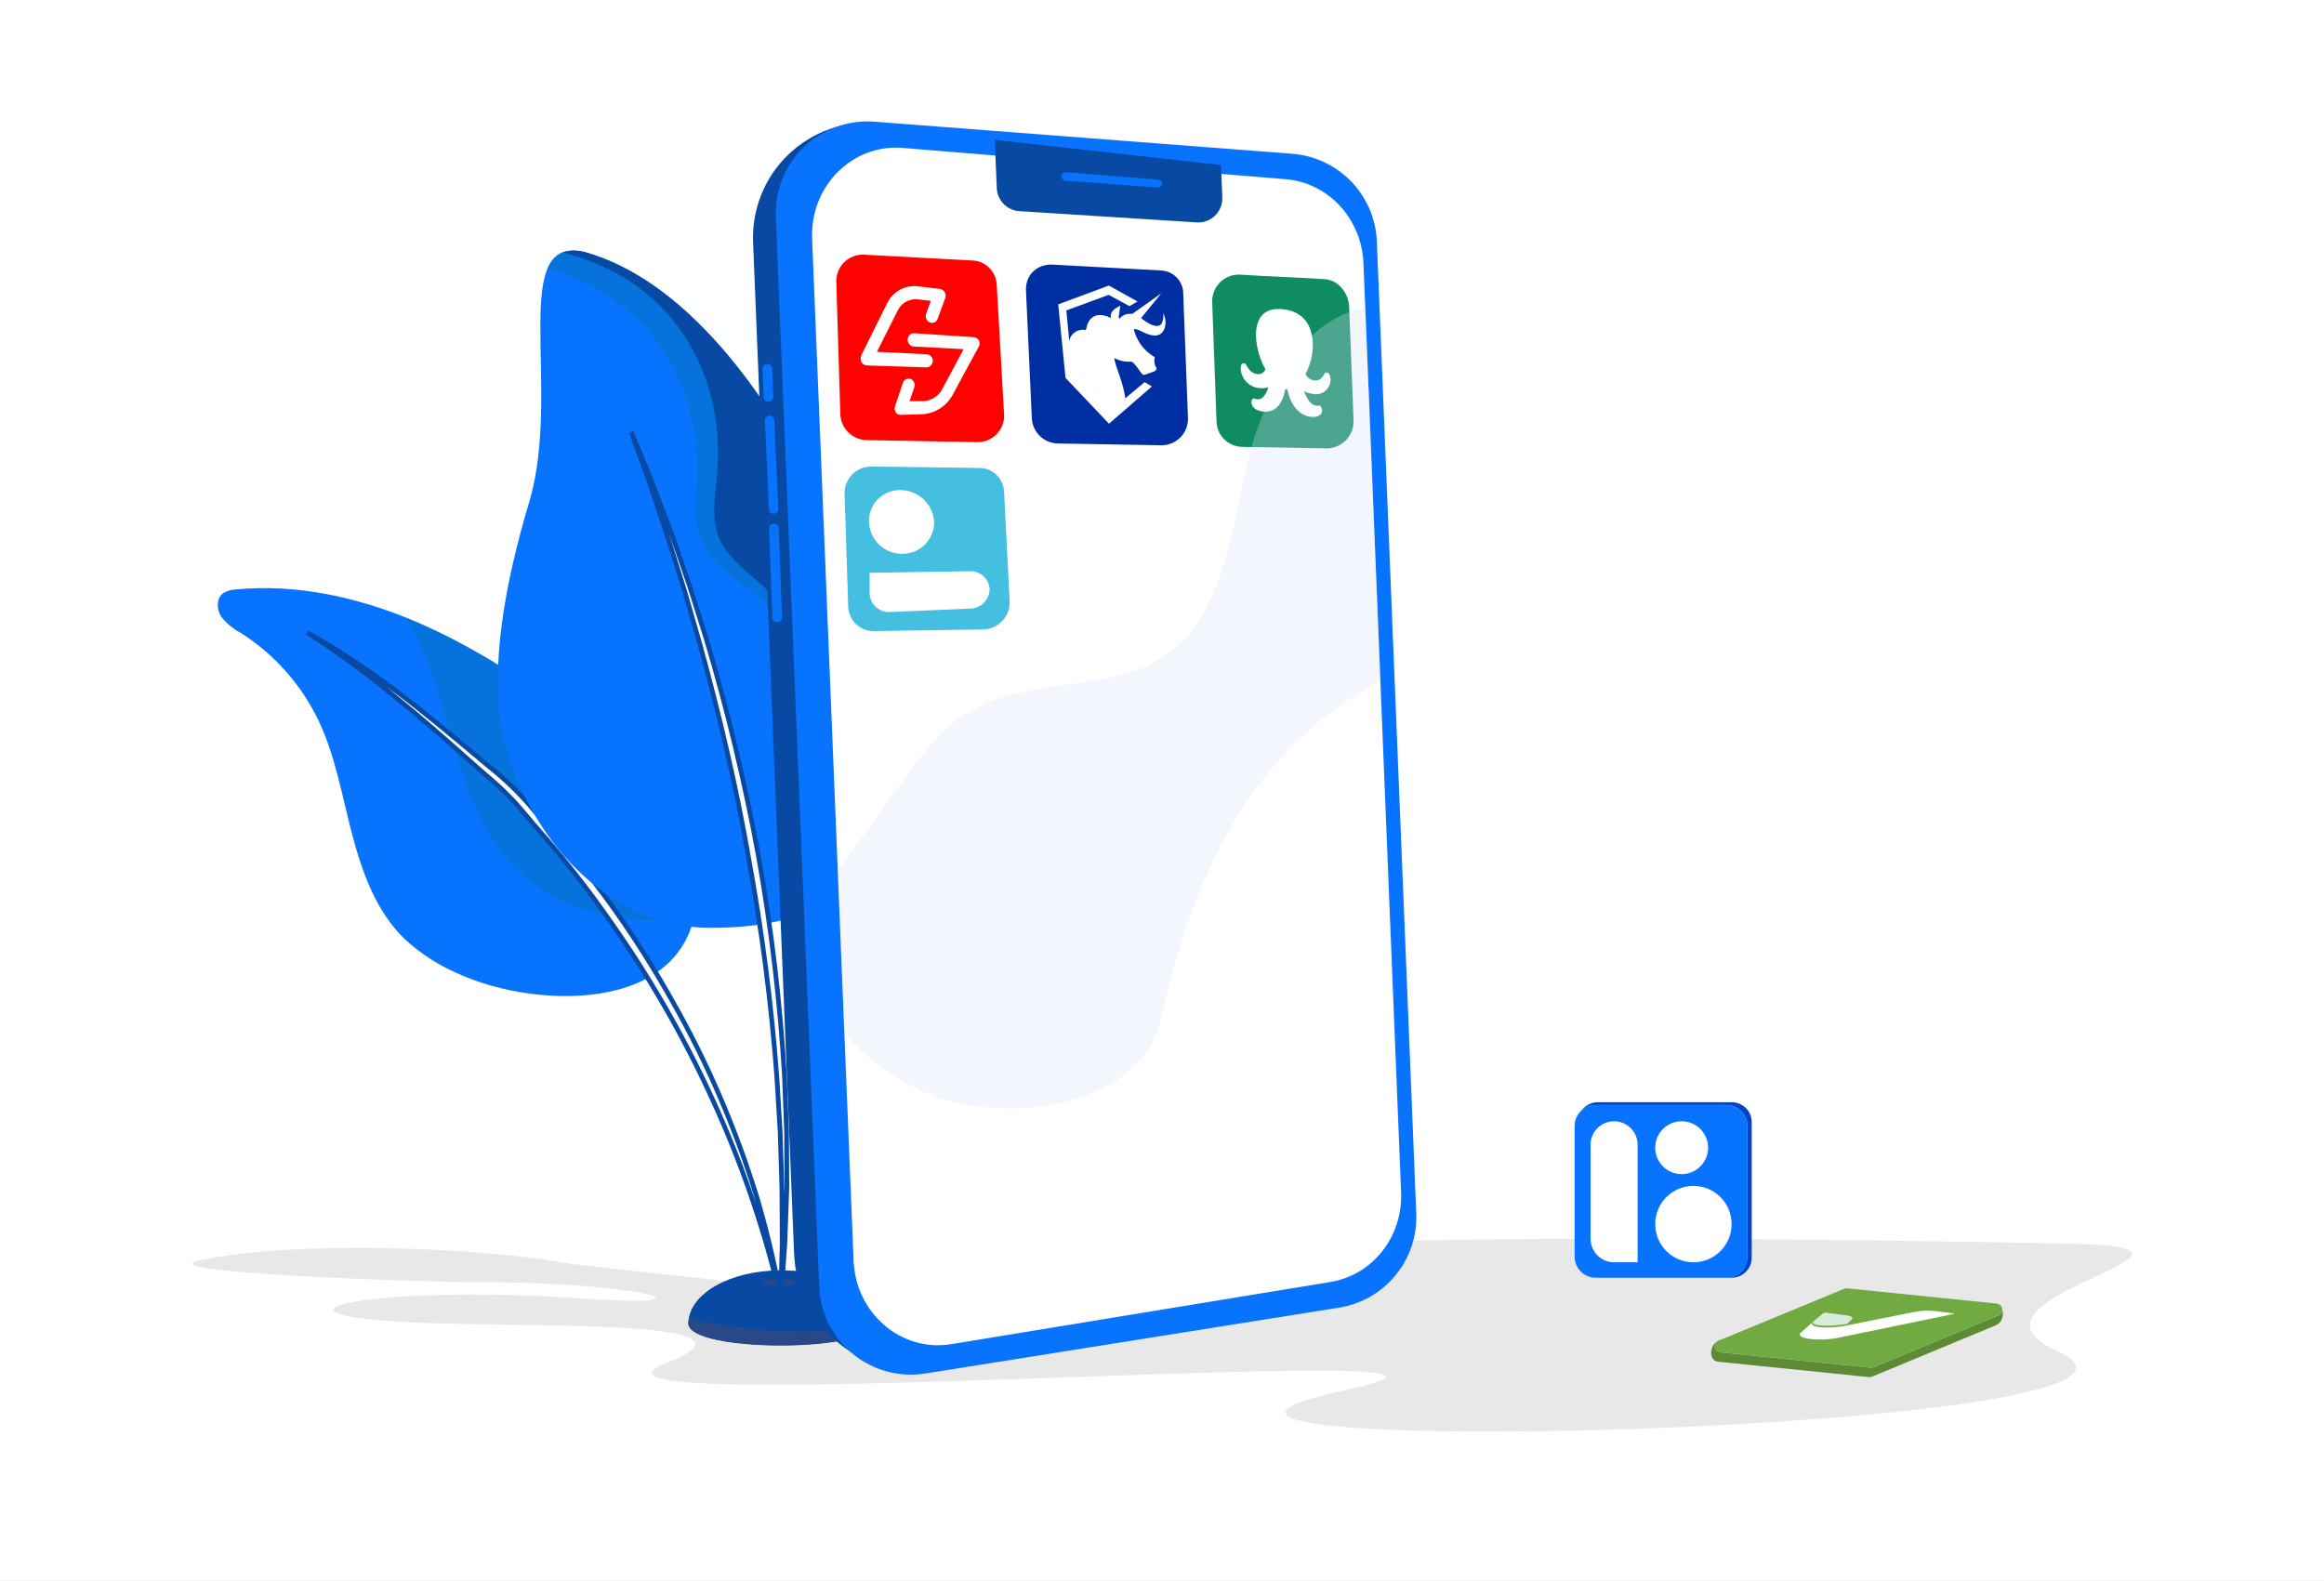
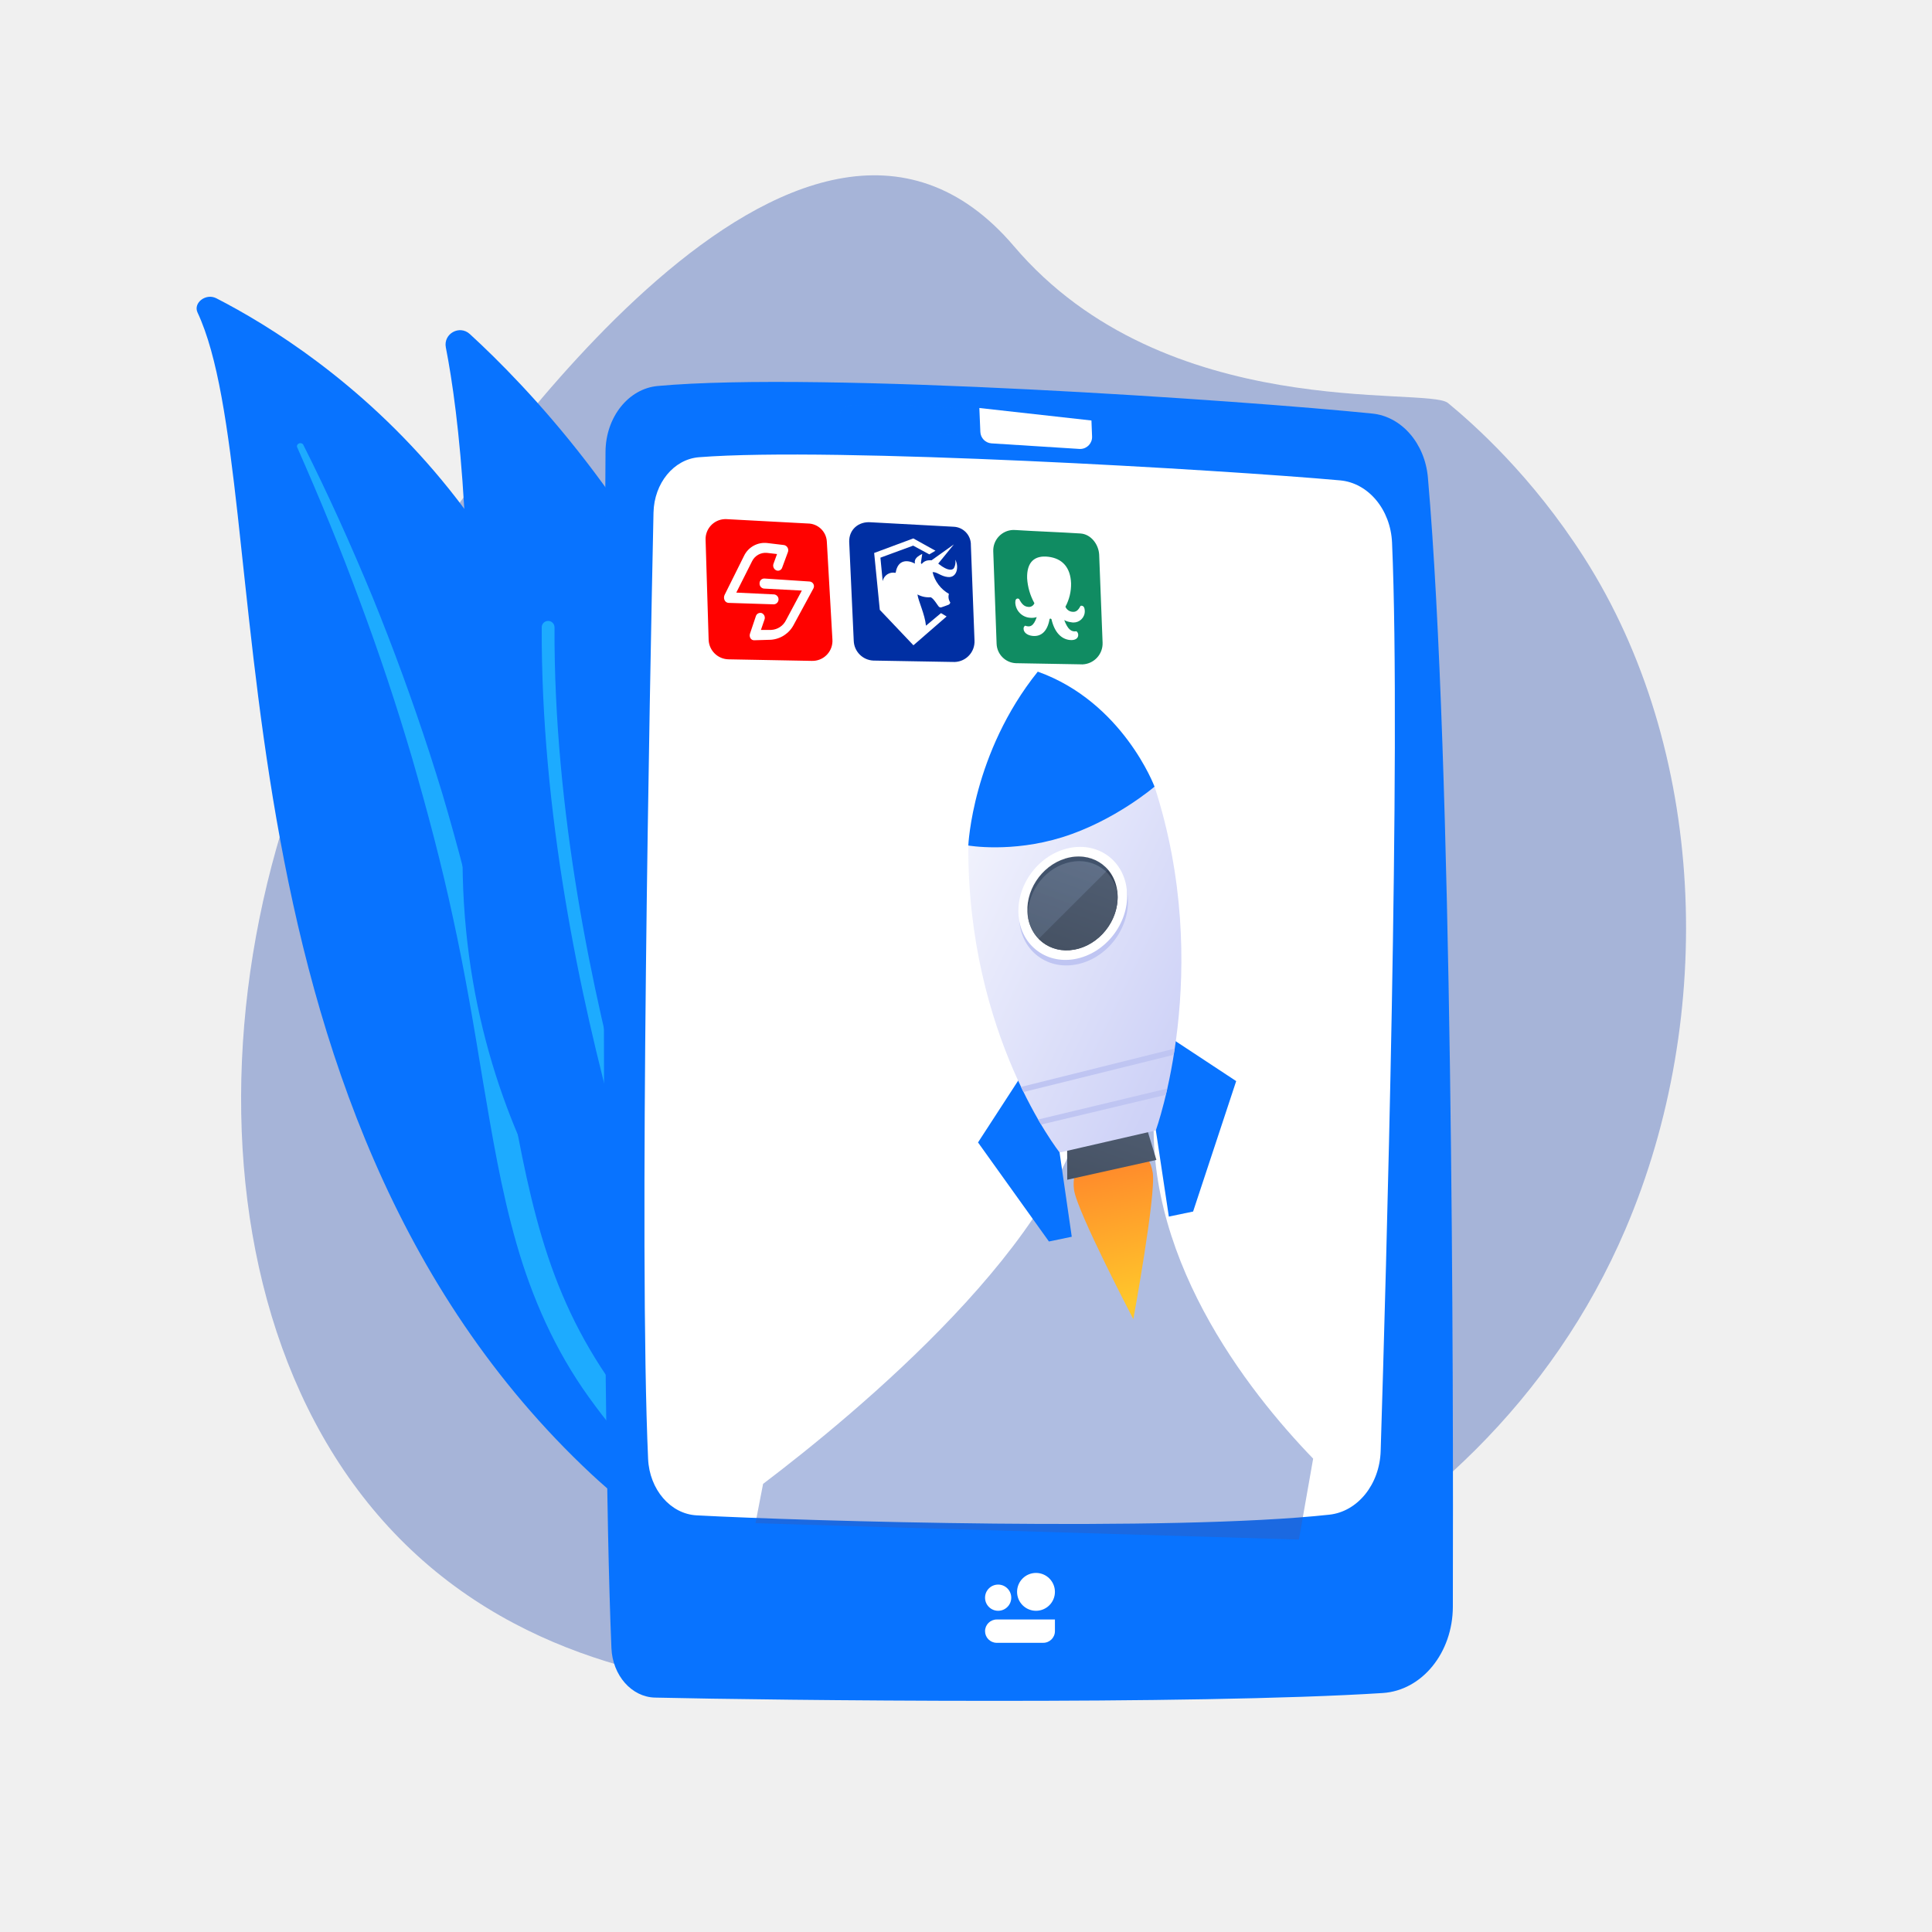
- <svg xmlns="http://www.w3.org/2000/svg" viewBox="0 0 494 336">
+ <svg xmlns="http://www.w3.org/2000/svg" xmlns:xlink="http://www.w3.org/1999/xlink" viewBox="0 0 3710 3710">
  <defs>
-     <clipPath id="clip-path">
-       <path fill="none" d="M190.46,159.19c0,30.74-17.73,38.07-39.49,38.07s-39-19.37-43.9-40.57c-3.29-14.16.43-33.32,5.4-49.9,7.25-24.14-5.07-58.19,12.56-53C164.33,65.61,190.46,137.42,190.46,159.19Z" />
-     </clipPath>
-     <style>.cls-2,.cls-7{fill:#fff}.cls-3{fill:#e8e8e8}.cls-5{fill:#d9e2f8}.cls-7{fill-rule:evenodd}.cls-9{fill:#294887}.cls-10{fill:#83d4b9}.cls-11,.cls-12{fill:#007477}.cls-11{opacity:.25}.cls-15{fill:#3d64c9}.cls-16{fill:#567ee3}.cls-22{fill:#7091e7}</style>
+     <style>
+       .cls-1 {
+         fill: url(#linear-gradient);
+       }
+ 
+       .cls-1, .cls-2, .cls-3, .cls-4, .cls-5, .cls-6, .cls-7, .cls-8, .cls-9, .cls-10, .cls-11, .cls-12, .cls-13, .cls-14, .cls-15, .cls-16 {
+         stroke-width: 0px;
+       }
+ 
+       .cls-2, .cls-14 {
+         fill: #0873ff;
+       }
+ 
+       .cls-3 {
+         fill: #002fa3;
+       }
+ 
+       .cls-17 {
+         isolation: isolate;
+       }
+ 
+       .cls-4 {
+         fill: #ff0200;
+       }
+ 
+       .cls-5 {
+         fill: #3659b3;
+         opacity: .4;
+       }
+ 
+       .cls-6 {
+         fill: #108c62;
+       }
+ 
+       .cls-7 {
+         mix-blend-mode: overlay;
+         opacity: .2;
+       }
+ 
+       .cls-7, .cls-8, .cls-10, .cls-12 {
+         fill: #fff;
+       }
+ 
+       .cls-9 {
+         fill: url(#linear-gradient-2);
+       }
+ 
+       .cls-10 {
+         fill-rule: evenodd;
+       }
+ 
+       .cls-11 {
+         fill: url(#linear-gradient-3);
+       }
+ 
+       .cls-12 {
+         mix-blend-mode: soft-light;
+       }
+ 
+       .cls-13 {
+         fill: #bfc5f2;
+       }
+ 
+       .cls-14 {
+         opacity: .5;
+       }
+ 
+       .cls-15 {
+         fill: url(#linear-gradient-4);
+       }
+ 
+       .cls-16 {
+         fill: #364459;
+       }
+     </style>
+     <linearGradient id="linear-gradient" x1="4955.27" y1="1756.48" x2="4938.56" y2="1496.11" gradientTransform="translate(-2974.92 1509.26) rotate(-8.67)" gradientUnits="userSpaceOnUse">
+       <stop offset="0" stop-color="#ffc72b" />
+       <stop offset="1" stop-color="#ff8c2b" />
+     </linearGradient>
+     <linearGradient id="linear-gradient-2" x1="5009.79" y1="1335.1" x2="4806.38" y2="1710.75" gradientTransform="translate(-2974.92 1509.26) rotate(-8.67)" gradientUnits="userSpaceOnUse">
+       <stop offset="0" stop-color="#526075" />
+       <stop offset="1" stop-color="#3b4554" />
+     </linearGradient>
+     <linearGradient id="linear-gradient-3" x1="4518.78" y1="793.15" x2="5145.62" y2="1225.46" gradientTransform="translate(-2974.92 1509.26) rotate(-8.67)" gradientUnits="userSpaceOnUse">
+       <stop offset="0" stop-color="#fff" />
+       <stop offset="1" stop-color="#ced2f7" />
+     </linearGradient>
+     <linearGradient id="linear-gradient-4" x1="5009.71" y1="863.48" x2="4801.58" y2="1247.85" xlink:href="#linear-gradient-2" />
  </defs>
-   <g id="Layer_2" transform="matrix(1, 0, 0, 1, 0, 3.552713678800501e-15)">
-     <g id="PRODUCT">
-       <rect width="494" height="336" class="cls-2" />
-       <path d="M286.07,295.51c-72.75,15.67,189.69,9,151.35-8.19-24.61-11,37.45-21,7.28-22.78-3-.18-137.85-3-180.13.76-27,2.43-102.27,10.3-135.88,16.12,10.2-1.64,33.45,2.21,17.64,6.77C91.83,303.93,343.17,283.22,286.07,295.51Z" class="cls-3" />
-       <path d="M119,268.33c-18.55-3.3-56.48-4.41-74.81-.71-19.15,2.94,50.48,5.08,57.71,5,19.4-.2,40.58,2.32,37.11,3.56-1.57.56-5.53.53-18.18-.29-39.93-2.58-68,3-36.3,5.08,23.54,1.54,79.41-1,58.75,8.17-8.69,3.84,58.07-8.39,61-9.38C203.33,276.84,126.91,269.74,119,268.33Z" class="cls-3" />
-       <path fill="#0042c9" d="M368.17,271.63H340.34a4.2,4.2,0,0,1-4.14-4.26l-.79-28.76a4.2,4.2,0,0,1,4.14-4.27h28.67a4.2,4.2,0,0,1,4.13,4.27v28.76A4.23,4.23,0,0,1,368.17,271.63Z" />
-       <rect width="36.72" height="36.72" x="334.71" y="234.92" class="cls-5" rx="4.47" />
-       <rect width="36.72" height="36.72" x="334.71" y="234.92" rx="4.47" style="fill: rgb(8, 115, 255);" />
+   <g class="cls-17">
+     <g id="Illustration">
+       <path class="cls-5" d="M3121.38,2360.38c-281.09,657.02-1023.08,939.22-1604.44,891.1-158.73-13.14-478.11-39.57-727.49-275.4-478.9-452.88-405.15-1399.54,53.3-1956.88,59.04-71.77,691.84-1031.27,1104.51-546.21,290.66,341.64,793.49,268.09,833.28,300.9,50.27,41.45,161.14,139.95,261.06,296.21,234.78,367.16,255.42,879.71,79.77,1290.28Z" />
+       <path class="cls-2" d="M379.35,600.16c-8.77-18.7,16.15-37.61,35.99-27.43,201.47,103.28,702.95,434.03,753.75,1185.96,63.74,943.4,355.18,1231.15,673.25,1377.1,0,0-398.02-16.3-707.19-305.44C376.07,2120.43,535.21,932.63,379.35,600.16Z" />
+       <path class="cls-12" d="M570.59,858.73c43.01,97.46,83.75,195.72,120.23,295.36,37.08,99.42,70.63,199.97,100.47,301.47,29.39,101.62,56.56,203.81,78.64,307.12,22.62,103.19,40.08,207.39,57.19,312.07,17.77,104.51,34.99,209.91,64.73,313.45,29.57,103.35,73.95,204.54,138.68,294.52,16.17,22.42,32.88,44.64,50.99,65.71,17.65,21.39,36.43,42.04,55.65,62.37,38.69,40.49,80.68,78.63,125.9,113.71,90.68,69.95,194.31,127.11,304.4,170.78,11.59,4.6,25.81-.13,31.76-10.55,5.85-10.24,1.55-22.16-9.58-26.94l-.08-.03c-26.39-11.3-52.58-22.86-78.02-35.44-12.85-6.1-25.33-12.71-37.96-19.1-12.31-6.82-24.95-13.2-36.98-20.35-48.71-27.87-94.92-58.82-138.08-92.74-86.63-67.38-161.39-147.06-223.41-232.91-30.44-43.28-57.04-88.64-79.43-135.84-22.35-47.22-40.48-96.24-55.35-146.36-29.77-100.31-47.81-204.46-66.45-308.8-18.8-104.34-38.53-209.03-63.2-312.6-12.17-51.81-25.43-103.37-39.75-154.64-6.99-25.68-14.55-51.21-22.06-76.74-7.79-25.46-15.75-50.87-23.95-76.2-33-101.28-69.59-201.45-109.82-300.28-40.78-98.63-84.62-196.12-132.78-291.75-1.38-2.73-5.1-3.84-8.31-2.47-3.12,1.33-4.61,4.52-3.43,7.2Z" />
+       <path class="cls-2" d="M1396.13,2629.63c-10.55,29.62-47.91,38.84-71.3,17.83-129.06-115.9-464.31-476.59-434.79-1074.67,24.93-505.05-9.55-781.28-33.89-905.59-5.15-26.29,26.26-43.87,46.01-25.77,217.93,199.61,876.08,915.08,493.97,1988.2Z" />
+       <path class="cls-12" d="M1353.56,2630.11c-.65.43-1.34.81-2.09,1.12-6.25,2.63-13.44-.3-16.07-6.55-2.98-7.08-298.06-716.3-295.12-1420.11.03-6.77,5.55-12.25,12.33-12.22,6.78.03,12.25,5.55,12.22,12.33-2.92,698.68,290.23,1403.45,293.19,1410.48,2.32,5.5.32,11.74-4.46,14.95Z" />
+       <path class="cls-2" d="M1162.76,867.39c-2.5,405.14-9.37,1802.57,11.35,2297.44,2.19,52.43,38.76,93.98,83.62,95.03,221.86,5.16,1035.03,14.48,1397.45-8.77,75.49-4.84,134.48-77.33,134.72-165.78,1.16-425.22-.16-1621.13-47.9-2168.27-5.72-65.56-50.54-117.16-106.65-122.87-241.9-24.64-1059.29-81.46-1372.26-52.97-56.44,5.14-99.91,59.95-100.32,126.2Z" />
+       <path class="cls-8" d="M1254.92,984.41c-7.03,327.08-28.35,1415.16-10.37,1817.13,2.63,58.75,42.94,105.69,93.18,108.37,206.85,11.05,912.34,31.66,1215.01-1.29,54.5-5.93,96.55-58.21,98.54-122.21,10.36-333.74,39.26-1347.03,21.84-1744.5-2.78-63.41-45.56-114.58-99.68-119.45-223.91-20.13-973.91-64.75-1231.22-44.45-48.3,3.81-86.08,49.77-87.3,106.39Z" />
+       <path class="cls-14" d="M1612.02,802.39h0c.19,12.43,8.62,22.55,19.24,23.04,52.42,2.42,200.09,9.29,266.09,12.77,13.01.69,23.01-13.14,20.32-28.06l-.46-2.55c-1.83-10.18-9.19-17.76-18.05-18.57-44.64-4.11-179.32-15.34-268.36-10.28-10.7.61-18.96,11.11-18.77,23.64Z" />
+       <path class="cls-5" d="M2218.63,2103.66l-130.58-11.12c-30.26,280.96-448.12,624.68-622.71,756.95l-14.6,75.47,1043.52,31.45,27.37-155.4c-124.85-129.13-335.28-395.31-303.01-697.35Z" />
+       <path class="cls-1" d="M2213.64,2252.02c6.43,42.83-37.29,281.13-37.29,281.13,0,0-107.73-205.92-113.85-247.96-6.08-41.93,22.19-83.48,63.52-92.97,41.79-9.62,81.2,17.08,87.62,59.8Z" />
+       <polygon class="cls-9" points="2220.61 2227.37 2049.44 2265.44 2049.04 2164.35 2191.2 2130.79 2220.61 2227.37" />
+       <g>
+         <polygon class="cls-2" points="1979.75 2037.3 1878.08 2193.81 2014.27 2384.02 2058.09 2374.92 2008.23 2030.03 1979.75 2037.3" />
+         <polygon class="cls-2" points="2221.46 1975.58 2373.84 2076.03 2291.1 2326.51 2244.52 2336.19 2191.35 1983.26 2221.46 1975.58" />
+       </g>
+       <path class="cls-11" d="M2217.05,1510.55l-178.31,90.2-179.31,22.87c-1.98,366.01,175.41,589.55,175.41,589.55l91.18-20.95,93.44-21.49s112.2-307.3-2.4-660.18Z" />
+       <path class="cls-2" d="M1992.84,1289.74c-125.7,156.64-133.41,333.89-133.41,333.89,0,0,82.55,14.55,180.34-15.85,100.42-31.18,177.28-97.22,177.28-97.22,0,0-60.92-162.44-224.21-220.81Z" />
+       <path class="cls-13" d="M2164.83,1714.93c8.84,58.41-31.51,119.1-89.3,135.11-56.93,15.76-109.16-17.94-117.35-74.9-8.17-56.75,30.25-116.37,86.58-133.61,57.17-17.49,111.29,15.16,120.07,73.4Z" />
+       <path class="cls-8" d="M2163.23,1704.18c8.81,58.38-31.5,119.13-89.27,135.2-56.92,15.84-109.09-17.78-117.29-74.69-8.16-56.71,30.24-116.38,86.54-133.68,57.16-17.55,111.23,15,120.02,73.17Z" />
+       <path class="cls-16" d="M2145.27,1709.44c7.27,48.36-26.06,98.7-73.94,112.16-47.28,13.28-90.74-14.55-97.6-61.92-6.83-47.19,25.19-96.83,72.04-111.11,47.47-14.47,92.25,12.64,99.5,60.87Z" />
+       <path class="cls-15" d="M2047.09,1657.46c-45.38,13.79-76.76,60.74-72.49,106.58,8.84,44.63,50.94,70.44,96.74,57.56,46.35-13.02,78.96-60.64,74.38-107.58-9.29-45.41-52.66-70.5-98.63-56.56Z" />
+       <path class="cls-7" d="M2045.77,1648.57c-46.85,14.28-78.87,63.91-72.04,111.11,2.52,17.43,10.01,32.16,20.77,43.2l133.09-132.85c-18.9-21.96-49.72-31.24-81.82-21.45Z" />
+       <g>
+         <path class="cls-13" d="M2241.47,2090.33l-247.97,59.44c1.93,3.38,3.82,6.62,5.67,9.72l239.52-57.07c.92-3.88,1.86-7.92,2.78-12.09Z" />
+         <path class="cls-13" d="M1960.6,2087.21c1.61,3.35,3.2,6.58,4.79,9.81l288.33-71.46c.62-3.92,1.26-7.84,1.87-11.9l-294.98,73.54Z" />
+       </g>
+       <path class="cls-4" d="M1558.73,1269.09l-160.36-3.01c-20.18-.71-36.48-16.72-37.56-36.88l-5.87-192.32c-.92-21.18,15.51-39.09,36.69-40,.95-.04,1.9-.05,2.85-.02l156.67,8.4c19.45.08,35.49,15.27,36.61,34.69l10.72,188.15c1.41,21.19-14.62,39.51-35.81,40.92-1.31.09-2.62.11-3.93.06Z" />
+       <path class="cls-10" d="M1505.46,1046.65c2.88.48,5.39,2.24,6.83,4.78,1.52,2.56,1.82,5.66.82,8.47l-11.2,30.32c-1.5,4.39-6.27,6.74-10.66,5.24-.28-.09-.55-.2-.81-.33-4.65-2.25-6.86-7.64-5.12-12.5l6.83-18.71-19.53-2.25c-11.93-1.05-23.27,5.4-28.48,16.19l-30.25,60.1,72.67,3.48c5.25.6,9.01,5.34,8.41,10.59-.54,4.7-4.43,8.3-9.16,8.47l-87.01-2.8c-3.22-.25-6.06-2.24-7.38-5.19-1.5-3.18-1.5-6.86,0-10.04l37.36-75.12c8.1-16.77,25.88-26.61,44.39-24.59l32.3,3.89ZM1554.56,1116.66c3.1.22,5.88,1.99,7.38,4.71,1.51,2.69,1.51,5.98,0,8.67l-37.43,69.05c-8.54,16.95-25.39,28.14-44.32,29.44l-32.3.96c-2.81-.04-5.4-1.54-6.83-3.96-1.57-2.69-1.87-5.94-.82-8.88l11.2-33.26c1.36-4.75,6.31-7.5,11.06-6.14.14.04.27.08.41.13,4.71,2.12,6.95,7.53,5.12,12.36l-6.83,19.87h20.01c12.11-.7,22.89-7.88,28.21-18.78l30.32-56.75-72.67-3.82c-5.12-.57-8.87-5.1-8.47-10.24-.08-4.94,3.86-9.01,8.8-9.09.14,0,.28,0,.42,0l86.73,5.74Z" />
+       <path class="cls-3" d="M1829.49,1271.15l-152.46-2.66c-20.42-.92-36.74-17.31-37.59-37.73l-8.73-190.4c-.56-23.34,17.89-39.34,41.36-37.45l159.24,8.59c18.9.79,33.64,16.66,33.05,35.56l6.99,183.2c.89,21.71-15.98,40.03-37.68,40.92-1.39.06-2.78.04-4.17-.05Z" />
+       <path class="cls-6" d="M2073.48,1275.69l-122.76-2.17c-20.18-.93-36.26-17.2-36.96-37.38l-6.43-177.68c-.69-21.83,16.44-40.09,38.27-40.79,1.78-.06,3.56,0,5.33.19,39.06,2.52,84.89,4.05,123.74,6.57,20.05,1.26,34.94,20.54,36.05,40.6l6.57,168.95c.9,22.21-16.38,40.94-38.58,41.84-1.74.07-3.49.03-5.22-.13Z" />
+       <g id="Fill-1-Copy-8">
+         <path class="cls-10" d="M1831.86,1090.95c-3.28,4.61-12.37,5.17-27.95-6.99l-2.24-1.68,30.04-36.89-42.83,30.53c-1.37-.16-2.75-.16-4.12,0-5.82-.11-11.35,2.57-14.88,7.2-.56-.7-1.12-1.33-1.54-1.96l2.59-17.47c-14.32,6.99-14.95,12.72-13.97,18.52-14.74-7.76-32.77-7.48-36.89,16.91l-.7.91c-11.1-2.37-22.01,4.71-24.37,15.81,0,.02,0,.04-.01.05l-4.33-45,62.88-23.13,31.02,16.77,11.81-6.99-42.55-23.62-75.18,27.95,10.83,109.21,64.56,68.05,63.72-55.34-10.76-6.43-28.86,24.11c-2.24-22.43-14.6-46.88-16.35-59.95,7.76,4.2,16.57,6.07,25.36,5.38,5.8,1.96,13.97,16.91,16.21,18.52,1.08.86,2.48,1.22,3.84.98.84,0,13.97-4.96,14.39-5.17,1.72-.83,2.92-2.45,3.21-4.33-3.31-4.82-4.26-10.88-2.59-16.49-15.73-8.95-27.08-23.99-31.37-41.57,7.83-1.4,15.65,7.9,29.28,9.22,18.24,1.82,21.45-20.54,14.32-33.26,1,5.52.09,11.21-2.59,16.14Z" />
+       </g>
+       <g id="Page-1">
+         <path class="cls-8" d="M2077.32,1163.2c-.84-.16-1.71-.02-2.45.42-4.47,8.52-8.59,12.02-15.79,11.18-5.85-.51-10.93-4.27-13.14-9.71,7.42-13.79,11.15-29.27,10.83-44.93-1.12-30.53-16.77-47.79-43.67-51.01-26.9-3.21-41.57,10.62-40.73,41.29,1.03,16.8,5.8,33.15,13.97,47.86-1.92,5.13-7.29,8.09-12.65,6.99-6.99-.77-11.6-5.24-16.63-14.88-.72-.58-1.59-.95-2.52-1.05-3.14,0-5.03,2.17-4.89,8.04.76,15.27,12.71,27.61,27.95,28.86,4.44.53,8.94.1,13.21-1.26-5.8,17.19-12.72,20.12-22.22,16.49-2.12,1.25-3.29,3.64-3,6.08,0,6.01,5.8,12.3,17.12,13.56,16.28,1.75,28.65-8.38,32.77-32.35.56-.56.98-1.05,1.82-.91.84.14,1.33.63,1.89,1.33,5.73,25.08,18.87,38.01,34.94,39.76,11.32,1.26,16.56-3.84,16.35-9.78.07-2.75-1.21-5.36-3.42-6.99-9.29,1.61-16.42-2.93-23.41-21.45,4.17,2.23,8.72,3.66,13.42,4.19,11.67,2.46,23.12-5,25.58-16.66.42-1.99.56-4.02.41-6.04-.35-5.73-2.45-8.66-5.73-9.01Z" />
+       </g>
+       <path class="cls-8" d="M2095.89,807.47l1.21,30.83c.5,12.64-9.34,23.3-21.98,23.81-.86.03-1.73.02-2.59-.04l-168.81-10.7c-11.59-.9-20.68-10.31-21.17-21.93l-1.92-45.96,215.26,23.99Z" />
      <g id="Mockup-">
-         <g id="CreateFromHome-_-DesktopPromo-03">
+         <g id="CreateFromHome-_-DesktopPromo-03" data-name="CreateFromHome- -DesktopPromo-03">
          <g id="offers">
            <g id="Logo-Maker-Copy-4">
              <g id="Logo-Builder">
                <g id="logo-builder-2">
-                   <path d="M343.1,238.38a5,5,0,0,0-5,4.85v20.13a5,5,0,0,0,5,5h5v-25A5,5,0,0,0,343.1,238.38Z" class="cls-7" />
-                   <circle cx="359.96" cy="260.24" r="8.12" class="cls-2" />
-                   <circle cx="357.46" cy="244" r="5.62" class="cls-2" />
+                   <path class="cls-10" d="M1891.59,3132.28c0,12.1,9.61,22.01,21.71,22.38h90.09c12.36,0,22.38-10.02,22.38-22.38v-22.38h-111.88c-12.32.05-22.29,10.05-22.29,22.38Z" />
+                   <circle class="cls-8" cx="1989.42" cy="3056.83" r="36.34" />
+                   <circle class="cls-8" cx="1916.74" cy="3068.02" r="25.15" />
                </g>
              </g>
            </g>
          </g>
        </g>
      </g>
-       <path d="M146.33,281.34c0-6.22,8.79-11.27,19.64-11.27s19.63,5.05,19.63,11.27S146.33,287.56,146.33,281.34Z" style="fill: rgb(8, 74, 163);" />
-       <path d="M166.56,270.09c6.69.74,14,1.33,16.56,9,1.61,6.14-25,4.23-36.69,1.14a7.46,7.46,0,0,0-.1,1.16c0,6.22,39.27,6.22,39.27,0S177.13,270.27,166.56,270.09Z" class="cls-9" />
-       <ellipse cx="165.49" cy="272.66" class="cls-9" rx="3.39" ry=".79" />
-       <path d="M148.12,188.06c-.3-7.73-4-15-8.92-21S128,156.44,121.69,151.93c-10.58-7.58-21.55-14.77-33.53-19.86s-25.1-8-38.06-6.75a5.18,5.18,0,0,0-2.7.81c-1.45,1.11-1.37,3.44-.37,5a13.27,13.27,0,0,0,4.21,3.46A45.33,45.33,0,0,1,67.7,153.18c3.63,7.62,5,16.07,7.16,24.24S80,193.89,86.13,199.74A39.71,39.71,0,0,0,97,206.83C114.72,215.11,149.2,215.46,148.12,188.06Z" class="cls-10" style="fill: rgb(8, 115, 255);" />
-       <path d="M119.23,191.45c-24.1-12-20.61-39.16-33-60.17l1.93.79c12,5.09,23,12.28,33.53,19.86,6.29,4.51,12.54,9.22,17.51,15.16s8.62,13.24,8.92,21a25.63,25.63,0,0,1-.76,7.61C137.88,196.26,128.44,195.48,119.23,191.45Z" class="cls-11" />
-       <path d="M165.49,273.45a195.58,195.58,0,0,0-4.7-19.21,213,213,0,0,0-7.73-21,203.42,203.42,0,0,0-9.95-20.07,221.84,221.84,0,0,0-11.92-19,203.46,203.46,0,0,0-13.9-17.57c-1.22-1.39-2.52-2.76-3.67-4.18s-2.47-2.86-3.79-4.2-2.71-2.63-4.15-3.85c-.71-.62-1.46-1.19-2.17-1.77l-2.12-1.79C95.69,156.05,90,151.28,84,146.76a164.06,164.06,0,0,0-18.67-12.27,187.3,187.3,0,0,1,18,13.12c5.79,4.66,11.37,9.56,16.92,14.51l2.1,1.86,2.11,1.8q2.08,1.8,4,3.78c1.27,1.31,2.48,2.69,3.64,4.11s2.44,2.83,3.65,4.24a212.83,212.83,0,0,1,13.66,17.52,234.17,234.17,0,0,1,22.12,38.47,222.55,222.55,0,0,1,13.78,39.54Z" class="cls-12" style="fill: rgb(255, 255, 255); stroke: rgb(8, 74, 163);" />
-       <path d="M190.46,159.19c0,30.74-17.73,38.07-39.49,38.07s-39-19.37-43.9-40.57c-3.29-14.16.43-33.32,5.4-49.9,7.25-24.14-5.07-58.19,12.56-53C164.33,65.61,190.46,137.42,190.46,159.19Z" class="cls-10" style="fill: rgb(8, 115, 255);" />
-       <g clip-path="url(#clip-path)">
-         <path d="M176.88,191.18c-17.56-8-.13-34.79-4.16-48.88-2.22-7.73-8.5-12.82-14.5-17.65-2.78-2.23-5.93-4.45-8-7.4-3-4.26-2.32-9.73-2.06-14.64.95-18.26-7.68-35.46-25-43a50.09,50.09,0,0,0-10-3.1c1.36-.61,6.61-9.76,8.94-9.2,39.8,10,65.8,89.55,66.82,111.29C189.73,175.31,184.93,185.34,176.88,191.18Z" class="cls-11" />
-       </g>
-       <path d="M165.84,240.7l.36,11.75.07,11.76-.24,9.21.14-.05c.24-3,.47-6.09.67-9.14l.42-11.79-.06-11.79-.44-11.79A400.94,400.94,0,0,0,161.22,182a439.83,439.83,0,0,0-11-45.88l-3.54-11.24-3.83-11.16-4.18-11c-1.46-3.64-3-7.27-4.49-10.89l4,11.09,3.72,11.16,3.52,11.22,3.25,11.3c4.17,15.11,7.78,30.37,10.46,45.8a439.41,439.41,0,0,1,6,46.58Z" class="cls-12" style="fill: rgb(255, 255, 255); stroke: rgb(8, 74, 163);" />
-       <path d="M176.88,191.18c-17.17-8.82,1.5-34.76-1.87-49-1.84-7.81-7.88-13.19-13.65-18.3-2.67-2.36-5.71-4.72-7.63-7.77-2.76-4.39-1.86-9.83-1.37-14.72,1.81-18.19-6-35.78-23-44.15a49.54,49.54,0,0,0-9.81-3.56,8.46,8.46,0,0,1,5.46.13c39.3,11.83,65.43,83.64,65.43,105.41C190.46,175.93,185.19,185.72,176.88,191.18Z" style="fill: rgb(8, 74, 163);" />
-       <path d="M200,291.32l73.41-11.67a26,26,0,0,0,22.29-26.93L287.88,59.05C287.31,45.18,275.53,33,261.69,31.9L186.4,26.11A24.46,24.46,0,0,0,160.08,51.5l8.72,215.07C169.45,282.6,184.2,293.84,200,291.32Z" class="cls-15" style="fill: rgb(8, 74, 163);" />
-       <path d="M196.72,292l87.92-14a19.48,19.48,0,0,0,16.41-20L292.67,51.33a19.49,19.49,0,0,0-18-18.64l-88.76-6.82a19.49,19.49,0,0,0-21,20.22l9.23,227.46A19.49,19.49,0,0,0,196.72,292Z" class="cls-16" style="fill: rgb(8, 115, 255);" />
-       <path d="M202.17,285.77l80.65-13.23c9-1.47,15.41-9.68,15-19.12l-8-197.48c-.38-9.43-7.48-17.1-16.52-17.84l-81.46-6.65c-10.68-.88-19.66,8.15-19.21,19.29l8.82,217.36C181.92,279.24,191.6,287.51,202.17,285.77Z" class="cls-2" />
-       <path fill="#002fa3" d="M246.53,94.66l-21.82-.38a5.64,5.64,0,0,1-5.38-5.4l-1.25-27.25C218,58.29,220.64,56,224,56.27l22.79,1.23a4.94,4.94,0,0,1,4.73,5.09l1,26.22A5.63,5.63,0,0,1,246.53,94.66Z" />
-       <path fill="#108c62" d="M281.45,95.31,263.88,95a5.55,5.55,0,0,1-5.29-5.35l-.92-25.43a5.66,5.66,0,0,1,6.24-5.81c5.59.36,12.15.58,17.71.94,2.87.18,5,2.94,5.16,5.81l.94,24.18A5.76,5.76,0,0,1,281.45,95.31Z" />
-       <path fill="#ff0200" d="M207.61,94l-23.48-.44a5.71,5.71,0,0,1-5.5-5.4L177.77,60a5.62,5.62,0,0,1,5.79-5.86l22.94,1.23a5.39,5.39,0,0,1,5.36,5.08L213.43,88A5.63,5.63,0,0,1,207.61,94Z" />
-       <path fill="#d9e2f8" d="M246.55,217.72c-4.33,14.47-23,19.31-37.54,17.63-11.54-1-21.61-7-29.5-15.5L178.1,185c7.42-9.81,14.25-20.16,20.9-28.07,10.89-11.66,25.42-10,40.09-13.59,22.68-6.08,22-32.6,27.75-51,4-11.14,10.45-24.56,23.39-26.89l3.21,79.23C265.69,159.5,253.39,186.31,246.55,217.72Z" opacity=".3" />
-       <path d="M259.55,35.08l.27,6.89a5.12,5.12,0,0,1-5.49,5.31l-37.72-2.39a5.13,5.13,0,0,1-4.73-4.9l-.43-10.27Z" class="cls-16" style="fill: rgb(8, 74, 163);" />
-       <path d="M247,39h0a.84.84,0,0,1-.9.87L226.44,38.4a.85.85,0,0,1-.78-.79v-.1a.84.84,0,0,1,.9-.89l19.68,1.57A.84.84,0,0,1,247,39Z" class="cls-15" style="fill: rgb(8, 115, 255);" />
-       <path d="M208.78,133.82l-23,.35a5.37,5.37,0,0,1-5.49-5.4l-.76-23.67a5.66,5.66,0,0,1,5.85-5.92l22.69.31a5.27,5.27,0,0,1,5.36,5.08l1.19,23.32A5.76,5.76,0,0,1,208.78,133.82Z" style="fill: rgb(69, 191, 224);" />
-       <g id="CreateFromHome-_-DesktopPromo-03-2">
-         <g id="offers-2">
-           <g id="Logo-Maker-Copy-4-2">
-             <g id="Logo-Builder-3">
-               <g id="logo-builder-4">
-                 <path d="M206.15,121.44l-21.3.34,0,4.26h0a4.09,4.09,0,0,0,4.3,4.07l17-.72h.13a4.24,4.24,0,0,0,4.09-4.08A4.07,4.07,0,0,0,206.15,121.44Z" class="cls-7" />
-                 <path d="M191.58,104.2a6.54,6.54,0,0,0-6.86,6.65,7,7,0,0,0,7,6.89,6.72,6.72,0,0,0,6.85-6.65A7.19,7.19,0,0,0,191.58,104.2Z" class="cls-7" />
-               </g>
-             </g>
-           </g>
-         </g>
-       </g>
-       <path d="M164.59,89.33l.86,18.91a1,1,0,0,1-.91,1h0a1,1,0,0,1-1.08-.94l-.86-18.9a1,1,0,0,1,.93-1h.06A1,1,0,0,1,164.59,89.33Z" class="cls-22" style="fill: rgb(8, 115, 255);" />
-       <path d="M164.14,78.38l.22,6a1,1,0,0,1-.92,1h-.06a1,1,0,0,1-1.06-1l-.22-6a1,1,0,0,1,.94-1h.06A1,1,0,0,1,164.14,78.38Z" class="cls-22" style="fill: rgb(8, 115, 255);" />
-       <path d="M165.52,112.36l.7,18.91a1,1,0,0,1-.92,1h-.06a1,1,0,0,1-1.06-1l-.7-18.91a1,1,0,0,1,.94-1h.06A1,1,0,0,1,165.52,112.36Z" class="cls-22" style="fill: rgb(8, 115, 255);" />
-       <path d="M199.81,61.43a1.42,1.42,0,0,1,1,.7,1.47,1.47,0,0,1,.12,1.24l-1.64,4.44a1.23,1.23,0,0,1-1.68.72,1.48,1.48,0,0,1-.75-1.83l1-2.74L195,63.63A4.22,4.22,0,0,0,190.83,66L186.4,74.8l10.64.51a1.4,1.4,0,0,1-.11,2.79l-12.74-.41a1.29,1.29,0,0,1-1.08-.76,1.72,1.72,0,0,1,0-1.47l5.47-11a6.44,6.44,0,0,1,6.5-3.6ZM207,71.68a1.34,1.34,0,0,1,1.08.69,1.3,1.3,0,0,1,0,1.27l-5.48,10.11a7.87,7.87,0,0,1-6.49,4.31l-4.73.14a1.18,1.18,0,0,1-1-.58,1.55,1.55,0,0,1-.12-1.3l1.64-4.87a1.31,1.31,0,0,1,1.68-.88,1.43,1.43,0,0,1,.75,1.81l-1,2.91,2.93,0a4.91,4.91,0,0,0,4.13-2.75l4.44-8.31-10.64-.56a1.4,1.4,0,0,1-1.24-1.5,1.31,1.31,0,0,1,1.35-1.33Z" class="cls-7" />
-       <g id="Fill-1-Copy-8">
-         <path d="M246.87,68.87c-.47.66-1.77.74-4-1l-.32-.24,4.3-5.28-6.13,4.37a2.57,2.57,0,0,0-.59,0A2.62,2.62,0,0,0,238,67.75c-.08-.1-.16-.19-.22-.28l.37-2.5c-2.05,1-2.14,1.82-2,2.65-2.11-1.11-4.69-1.07-5.28,2.42l-.1.13a2.94,2.94,0,0,0-3.49,2.27L226.66,66l9-3.31,4.44,2.4,1.69-1-6.09-3.38-10.76,4,1.55,15.63,9.24,9.74,9.12-7.92-1.54-.92-4.13,3.45c-.32-3.21-2.09-6.71-2.34-8.58a6.55,6.55,0,0,0,3.63.77c.83.28,2,2.42,2.32,2.65a.69.69,0,0,0,.55.14c.12,0,2-.71,2.06-.74a.83.83,0,0,0,.46-.62,2.77,2.77,0,0,1-.37-2.36A9.42,9.42,0,0,1,241,70c1.12-.2,2.24,1.13,4.19,1.32,2.61.26,3.07-2.94,2.05-4.76A3.53,3.53,0,0,1,246.87,68.87Z" class="cls-7" />
-       </g>
-       <g id="Page-1">
-         <path d="M282,79.21a.5.5,0,0,0-.35.06c-.64,1.22-1.23,1.72-2.26,1.6a2.24,2.24,0,0,1-1.88-1.39,13,13,0,0,0,1.55-6.43c-.16-4.37-2.4-6.84-6.25-7.3s-5.95,1.52-5.83,5.91a16.14,16.14,0,0,0,2,6.85,1.59,1.59,0,0,1-1.81,1c-1-.11-1.66-.75-2.38-2.13a.69.69,0,0,0-.36-.15c-.45,0-.72.31-.7,1.15a4.36,4.36,0,0,0,4,4.13,4.49,4.49,0,0,0,1.89-.18c-.83,2.46-1.82,2.88-3.18,2.36a.89.89,0,0,0-.43.87c0,.86.83,1.76,2.45,1.94,2.33.25,4.1-1.2,4.69-4.63.08-.08.14-.15.26-.13s.19.09.27.19c.82,3.59,2.7,5.44,5,5.69,1.62.18,2.37-.55,2.34-1.4a1.2,1.2,0,0,0-.49-1c-1.33.23-2.35-.42-3.35-3.07a5.34,5.34,0,0,0,1.92.6,3.09,3.09,0,0,0,3.72-3.25C282.77,79.68,282.47,79.26,282,79.21Z" class="cls-2" />
-       </g>
-       <path fill="#5c8a35" d="M397.1,292.75l-31.87-3.25c-2.14-.22-1.89-3.66.1-4.49l26.05-7.1a2.17,2.17,0,0,1,1-.15l33.13.3s1.07,2.74-1.48,3.78L398.11,292.6A1.94,1.94,0,0,1,397.1,292.75Z" />
-       <path d="M397.5,290.75l-31.8-3.24a1.3,1.3,0,0,1-.37-2.5L392,274a1.23,1.23,0,0,1,.63-.1l31.81,3.24a1.3,1.3,0,0,1,.36,2.5l-26.63,11.06A1.22,1.22,0,0,1,397.5,290.75Z" class="cls-5" />
-       <path fill="#72aa42" d="M397.5,290.75l-31.8-3.24a1.3,1.3,0,0,1-.37-2.5L392,274a1.23,1.23,0,0,1,.63-.1l31.81,3.24a1.3,1.3,0,0,1,.36,2.5l-26.63,11.06A1.22,1.22,0,0,1,397.5,290.75Z" />
-       <path fill="#d8ecdd" d="M393.59,280.54c.45-.4-.06-.75-1.17-.91h0l-4.28-.56a.92.92,0,0,0-.56.08l-2.2,1.86,0,0c-.45,1,4.06,1.05,7.24.43Z" />
-       <path d="M415.2,279.21l-4-.49h0a14.22,14.22,0,0,0-4.39.22c-4.11.84-9.37,1.88-14.64,2.93-3.21.63-8.16.46-6.77-.85l-2.6,2.29c-.62.55.09,1.08,1.79,1.33a19.46,19.46,0,0,0,6-.2l24.62-5.08C415.37,279.31,415.4,279.23,415.2,279.21Z" class="cls-2" />
    </g>
  </g>
</svg>
